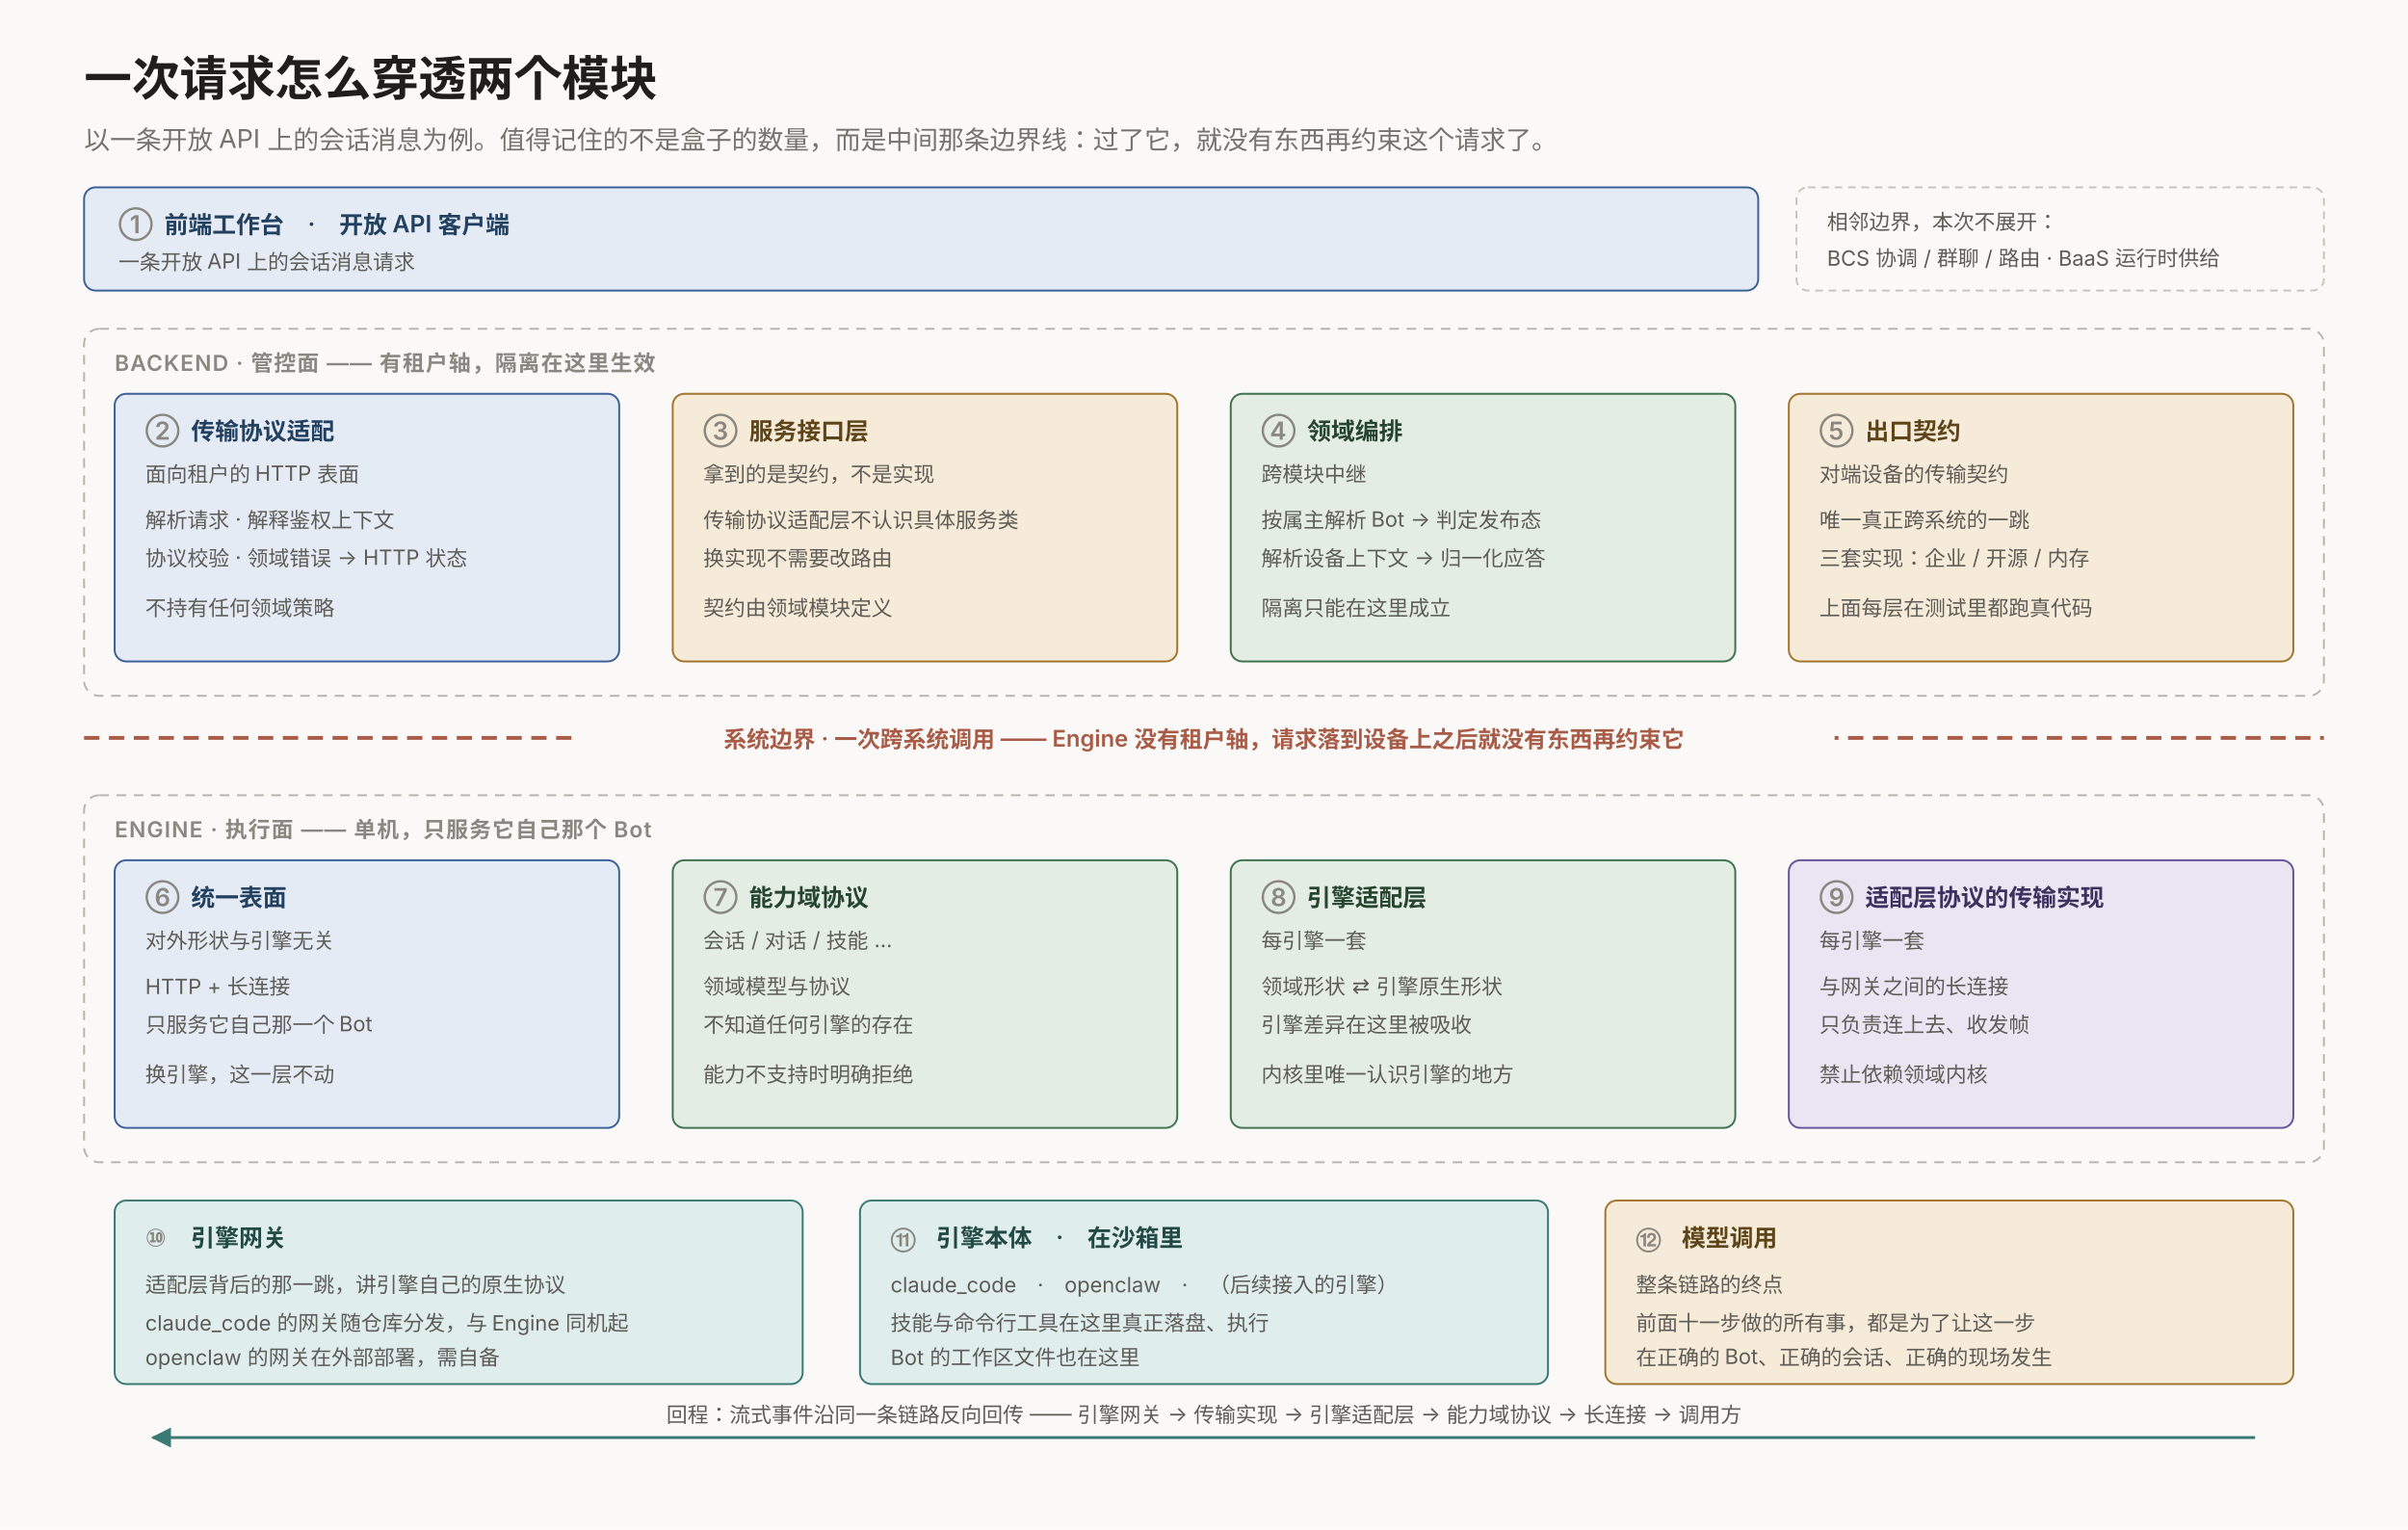
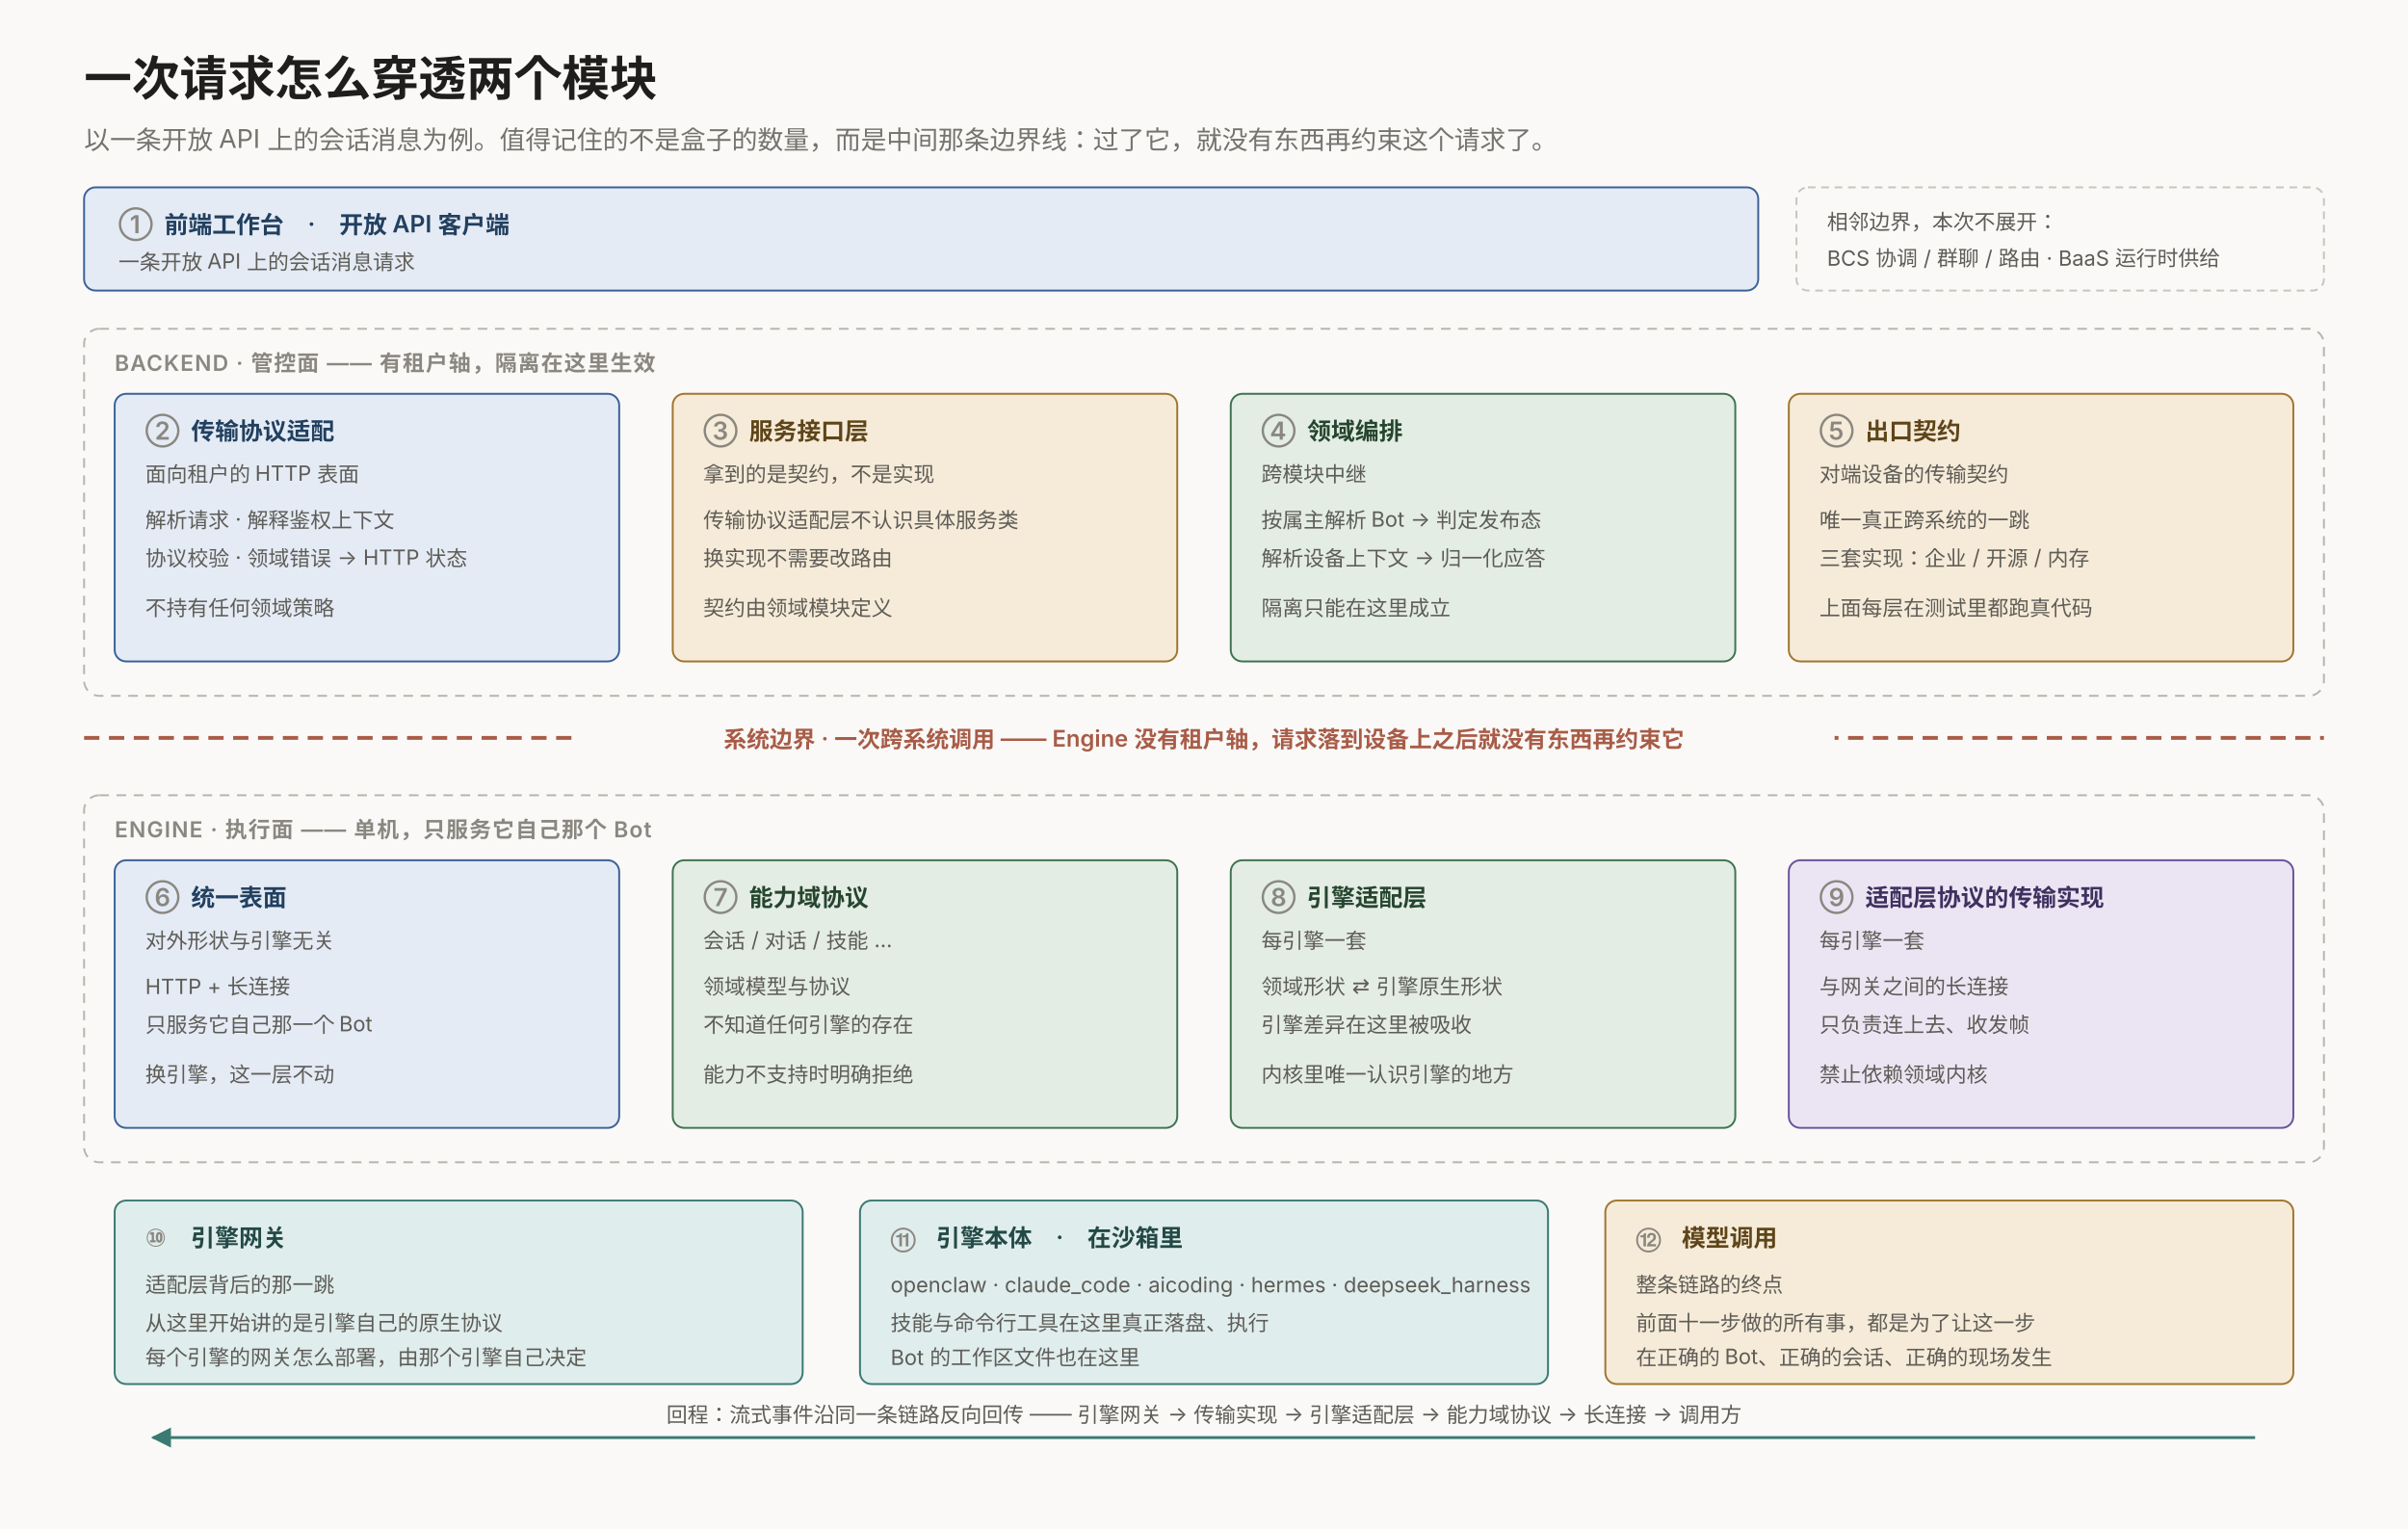
<svg xmlns="http://www.w3.org/2000/svg" viewBox="0 0 1260 800" width="1260" height="800" role="img" aria-label="端到端请求链路">
  <style>
    .t{font-family:-apple-system,BlinkMacSystemFont,"Segoe UI","PingFang SC","Hiragino Sans GB","Microsoft YaHei","Noto Sans SC",sans-serif}
    .m{font-family:"SF Mono","JetBrains Mono",Menlo,Consolas,monospace}
    .title{font-size:25px;font-weight:600;fill:#1F1E1C}
    .sub{font-size:13.5px;fill:#75736E}
    .bt{font-size:12.5px;font-weight:600}
    .bm{font-size:11px}
    .bd{font-size:11px;fill:#5E5C57}
    .lbl{font-size:11.5px;font-weight:600;fill:#8A8781;letter-spacing:.05em}
    .num{font-size:13px;font-weight:600;fill:#8A8781}
    .inv{font-size:12.5px;font-weight:600;fill:#7A3A2C}
    .invd{font-size:11px;fill:#5E5C57}
    .bnd{font-size:12px;font-weight:600;fill:#A85C47}
  </style>
  <rect width="1260" height="800" fill="#FAF9F7" />
  <defs>
    <marker id="c1" viewBox="0 0 10 10" refX="9" refY="5" markerWidth="7" markerHeight="7" orient="auto">
      <path d="M 0 0 L 10 5 L 0 10 z" fill="#8A8781" />
    </marker>
    <marker id="c3" viewBox="0 0 10 10" refX="9" refY="5" markerWidth="7" markerHeight="7" orient="auto">
      <path d="M 0 0 L 10 5 L 0 10 z" fill="#3B7A73" />
    </marker>
  </defs>
  <g class="t">
    <text x="44" y="50" class="title">一次请求怎么穿透两个模块</text>
    <text x="44" y="78" class="sub">以一条开放 API 上的会话消息为例。值得记住的不是盒子的数量，而是中间那条边界线：过了它，就没有东西再约束这个请求了。</text>
    <rect x="44" y="98" width="876" height="54" rx="6" fill="#E4EBF5" stroke="#3C6198" />
    <text x="62" y="122" class="num">①</text>
    <text x="86" y="122" class="bt" fill="#22405F">前端工作台　·　开放 API 客户端</text>
    <text x="62" y="141" class="bd">一条开放 API 上的会话消息请求</text>
    <rect x="940" y="98" width="276" height="54" rx="6" fill="none" stroke="#C9C5BD" stroke-dasharray="4 3" />
    <text x="956" y="120" class="bd">相邻边界，本次不展开：</text>
    <text x="956" y="139" class="bd">BCS 协调 / 群聊 / 路由 · BaaS 运行时供给</text>
    <rect x="44" y="172" width="1172" height="192" rx="8" fill="none" stroke="#B9B5AD" stroke-dasharray="5 4" />
    <text x="60" y="194" class="lbl">BACKEND · 管控面 —— 有租户轴，隔离在这里生效</text>
    <rect x="60" y="206" width="264" height="140" rx="6" fill="#E4EBF5" stroke="#3C6198" />
    <text x="76" y="230" class="num">②</text>
    <text x="100" y="230" class="bt" fill="#22405F">传输协议适配</text>
    <text x="76" y="252" class="bd">面向租户的 HTTP 表面</text>
    <text x="76" y="276" class="bd">解析请求 · 解释鉴权上下文</text>
    <text x="76" y="296" class="bd">协议校验 · 领域错误 → HTTP 状态</text>
    <text x="76" y="322" class="bd">不持有任何领域策略</text>
    <rect x="352" y="206" width="264" height="140" rx="6" fill="#F6EBD8" stroke="#A1762E" />
    <text x="368" y="230" class="num">③</text>
    <text x="392" y="230" class="bt" fill="#5E4519">服务接口层</text>
    <text x="368" y="252" class="bd">拿到的是契约，不是实现</text>
    <text x="368" y="276" class="bd">传输协议适配层不认识具体服务类</text>
    <text x="368" y="296" class="bd">换实现不需要改路由</text>
    <text x="368" y="322" class="bd">契约由领域模块定义</text>
    <rect x="644" y="206" width="264" height="140" rx="6" fill="#E3EDE4" stroke="#3F7350" />
    <text x="660" y="230" class="num">④</text>
    <text x="684" y="230" class="bt" fill="#26452F">领域编排</text>
    <text x="660" y="252" class="bd">跨模块中继</text>
    <text x="660" y="276" class="bd">按属主解析 Bot → 判定发布态</text>
    <text x="660" y="296" class="bd">解析设备上下文 → 归一化应答</text>
    <text x="660" y="322" class="bd">隔离只能在这里成立</text>
    <rect x="936" y="206" width="264" height="140" rx="6" fill="#F6EBD8" stroke="#A1762E" />
    <text x="952" y="230" class="num">⑤</text>
    <text x="976" y="230" class="bt" fill="#5E4519">出口契约</text>
    <text x="952" y="252" class="bd">对端设备的传输契约</text>
    <text x="952" y="276" class="bd">唯一真正跨系统的一跳</text>
    <text x="952" y="296" class="bd">三套实现：企业 / 开源 / 内存</text>
    <text x="952" y="322" class="bd">上面每层在测试里都跑真代码</text>
    <line x1="44" y1="386" x2="1216" y2="386" stroke="#A85C47" stroke-width="2" stroke-dasharray="8 5" />
    <rect x="300" y="372" width="660" height="28" rx="14" fill="#FAF9F7" />
    <text x="630" y="391" class="bnd" text-anchor="middle">系统边界 · 一次跨系统调用 —— Engine 没有租户轴，请求落到设备上之后就没有东西再约束它</text>
    <rect x="44" y="416" width="1172" height="192" rx="8" fill="none" stroke="#B9B5AD" stroke-dasharray="5 4" />
    <text x="60" y="438" class="lbl">ENGINE · 执行面 —— 单机，只服务它自己那个 Bot</text>
    <rect x="60" y="450" width="264" height="140" rx="6" fill="#E4EBF5" stroke="#3C6198" />
    <text x="76" y="474" class="num">⑥</text>
    <text x="100" y="474" class="bt" fill="#22405F">统一表面</text>
    <text x="76" y="496" class="bd">对外形状与引擎无关</text>
    <text x="76" y="520" class="bd">HTTP + 长连接</text>
    <text x="76" y="540" class="bd">只服务它自己那一个 Bot</text>
    <text x="76" y="566" class="bd">换引擎，这一层不动</text>
    <rect x="352" y="450" width="264" height="140" rx="6" fill="#E3EDE4" stroke="#3F7350" />
    <text x="368" y="474" class="num">⑦</text>
    <text x="392" y="474" class="bt" fill="#26452F">能力域协议</text>
    <text x="368" y="496" class="bd">会话 / 对话 / 技能 …</text>
    <text x="368" y="520" class="bd">领域模型与协议</text>
    <text x="368" y="540" class="bd">不知道任何引擎的存在</text>
    <text x="368" y="566" class="bd">能力不支持时明确拒绝</text>
    <rect x="644" y="450" width="264" height="140" rx="6" fill="#E3EDE4" stroke="#3F7350" />
    <text x="660" y="474" class="num">⑧</text>
    <text x="684" y="474" class="bt" fill="#26452F">引擎适配层</text>
    <text x="660" y="496" class="bd">每引擎一套</text>
    <text x="660" y="520" class="bd">领域形状 ⇄ 引擎原生形状</text>
    <text x="660" y="540" class="bd">引擎差异在这里被吸收</text>
    <text x="660" y="566" class="bd">内核里唯一认识引擎的地方</text>
    <rect x="936" y="450" width="264" height="140" rx="6" fill="#EBE5F3" stroke="#69539B" />
    <text x="952" y="474" class="num">⑨</text>
    <text x="976" y="474" class="bt" fill="#3E315F">适配层协议的传输实现</text>
    <text x="952" y="496" class="bd">每引擎一套</text>
    <text x="952" y="520" class="bd">与网关之间的长连接</text>
    <text x="952" y="540" class="bd">只负责连上去、收发帧</text>
    <text x="952" y="566" class="bd">禁止依赖领域内核</text>
    <rect x="60" y="628" width="360" height="96" rx="6" fill="#DFEDEC" stroke="#3B7A73" />
    <text x="76" y="652" class="num">⑩</text>
    <text x="100" y="652" class="bt" fill="#234945">引擎网关</text>
-     <text x="76" y="676" class="bd">适配层背后的那一跳，讲引擎自己的原生协议</text>
-     <text x="76" y="696" class="bd">claude_code 的网关随仓库分发，与 Engine 同机起</text>
-     <text x="76" y="714" class="bd">openclaw 的网关在外部部署，需自备</text>
+     <text x="76" y="676" class="bd">适配层背后的那一跳</text>
+     <text x="76" y="696" class="bd">从这里开始讲的是引擎自己的原生协议</text>
+     <text x="76" y="714" class="bd">每个引擎的网关怎么部署，由那个引擎自己决定</text>
    <rect x="450" y="628" width="360" height="96" rx="6" fill="#DFEDEC" stroke="#3B7A73" />
    <text x="466" y="652" class="num">⑪</text>
    <text x="490" y="652" class="bt" fill="#234945">引擎本体　·　在沙箱里</text>
-     <text x="466" y="676" class="bd">claude_code　·　openclaw　·　（后续接入的引擎）</text>
+     <text x="466" y="676" class="bd">openclaw · claude_code · aicoding · hermes · deepseek_harness</text>
    <text x="466" y="696" class="bd">技能与命令行工具在这里真正落盘、执行</text>
    <text x="466" y="714" class="bd">Bot 的工作区文件也在这里</text>
    <rect x="840" y="628" width="360" height="96" rx="6" fill="#F6EBD8" stroke="#A1762E" />
    <text x="856" y="652" class="num">⑫</text>
    <text x="880" y="652" class="bt" fill="#5E4519">模型调用</text>
    <text x="856" y="676" class="bd">整条链路的终点</text>
    <text x="856" y="696" class="bd">前面十一步做的所有事，都是为了让这一步</text>
    <text x="856" y="714" class="bd">在正确的 Bot、正确的会话、正确的现场发生</text>
    <line x1="1180" y1="752" x2="80" y2="752" stroke="#3B7A73" stroke-width="1.5" marker-end="url(#c3)" />
    <text x="630" y="744" class="bd" text-anchor="middle">回程：流式事件沿同一条链路反向回传 —— 引擎网关 → 传输实现 → 引擎适配层 → 能力域协议 → 长连接 → 调用方</text>
  </g>
</svg>
